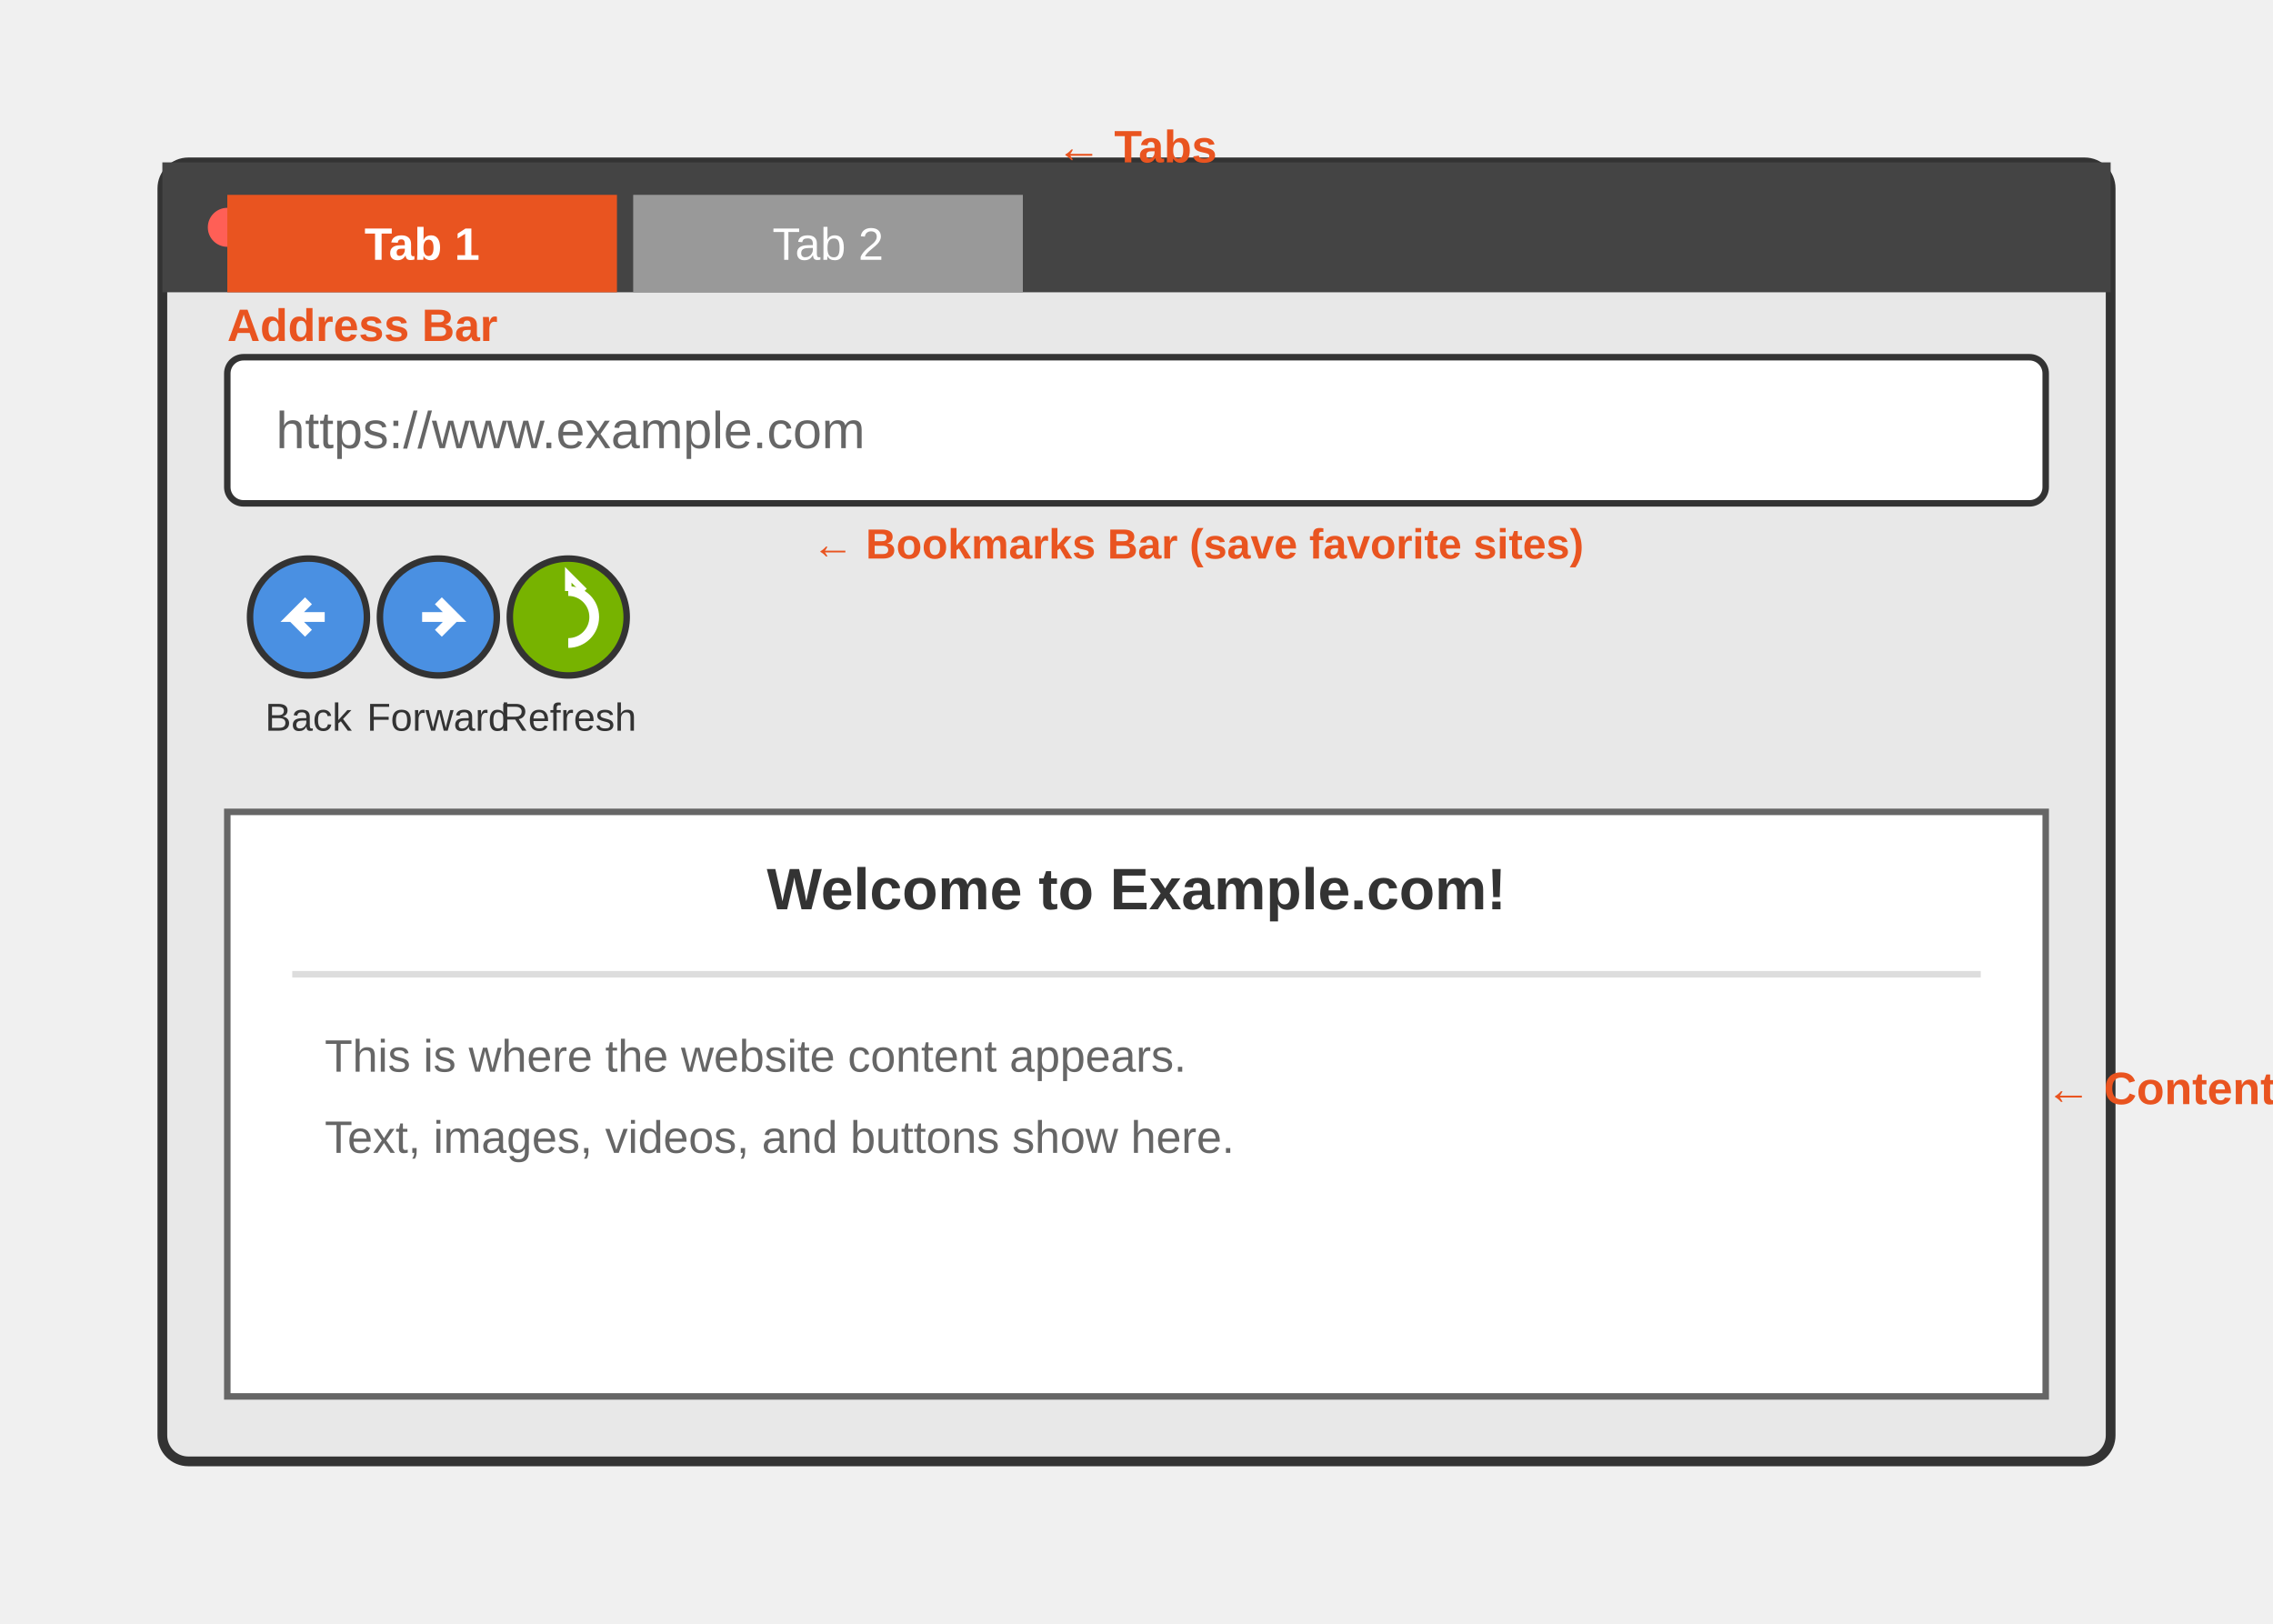
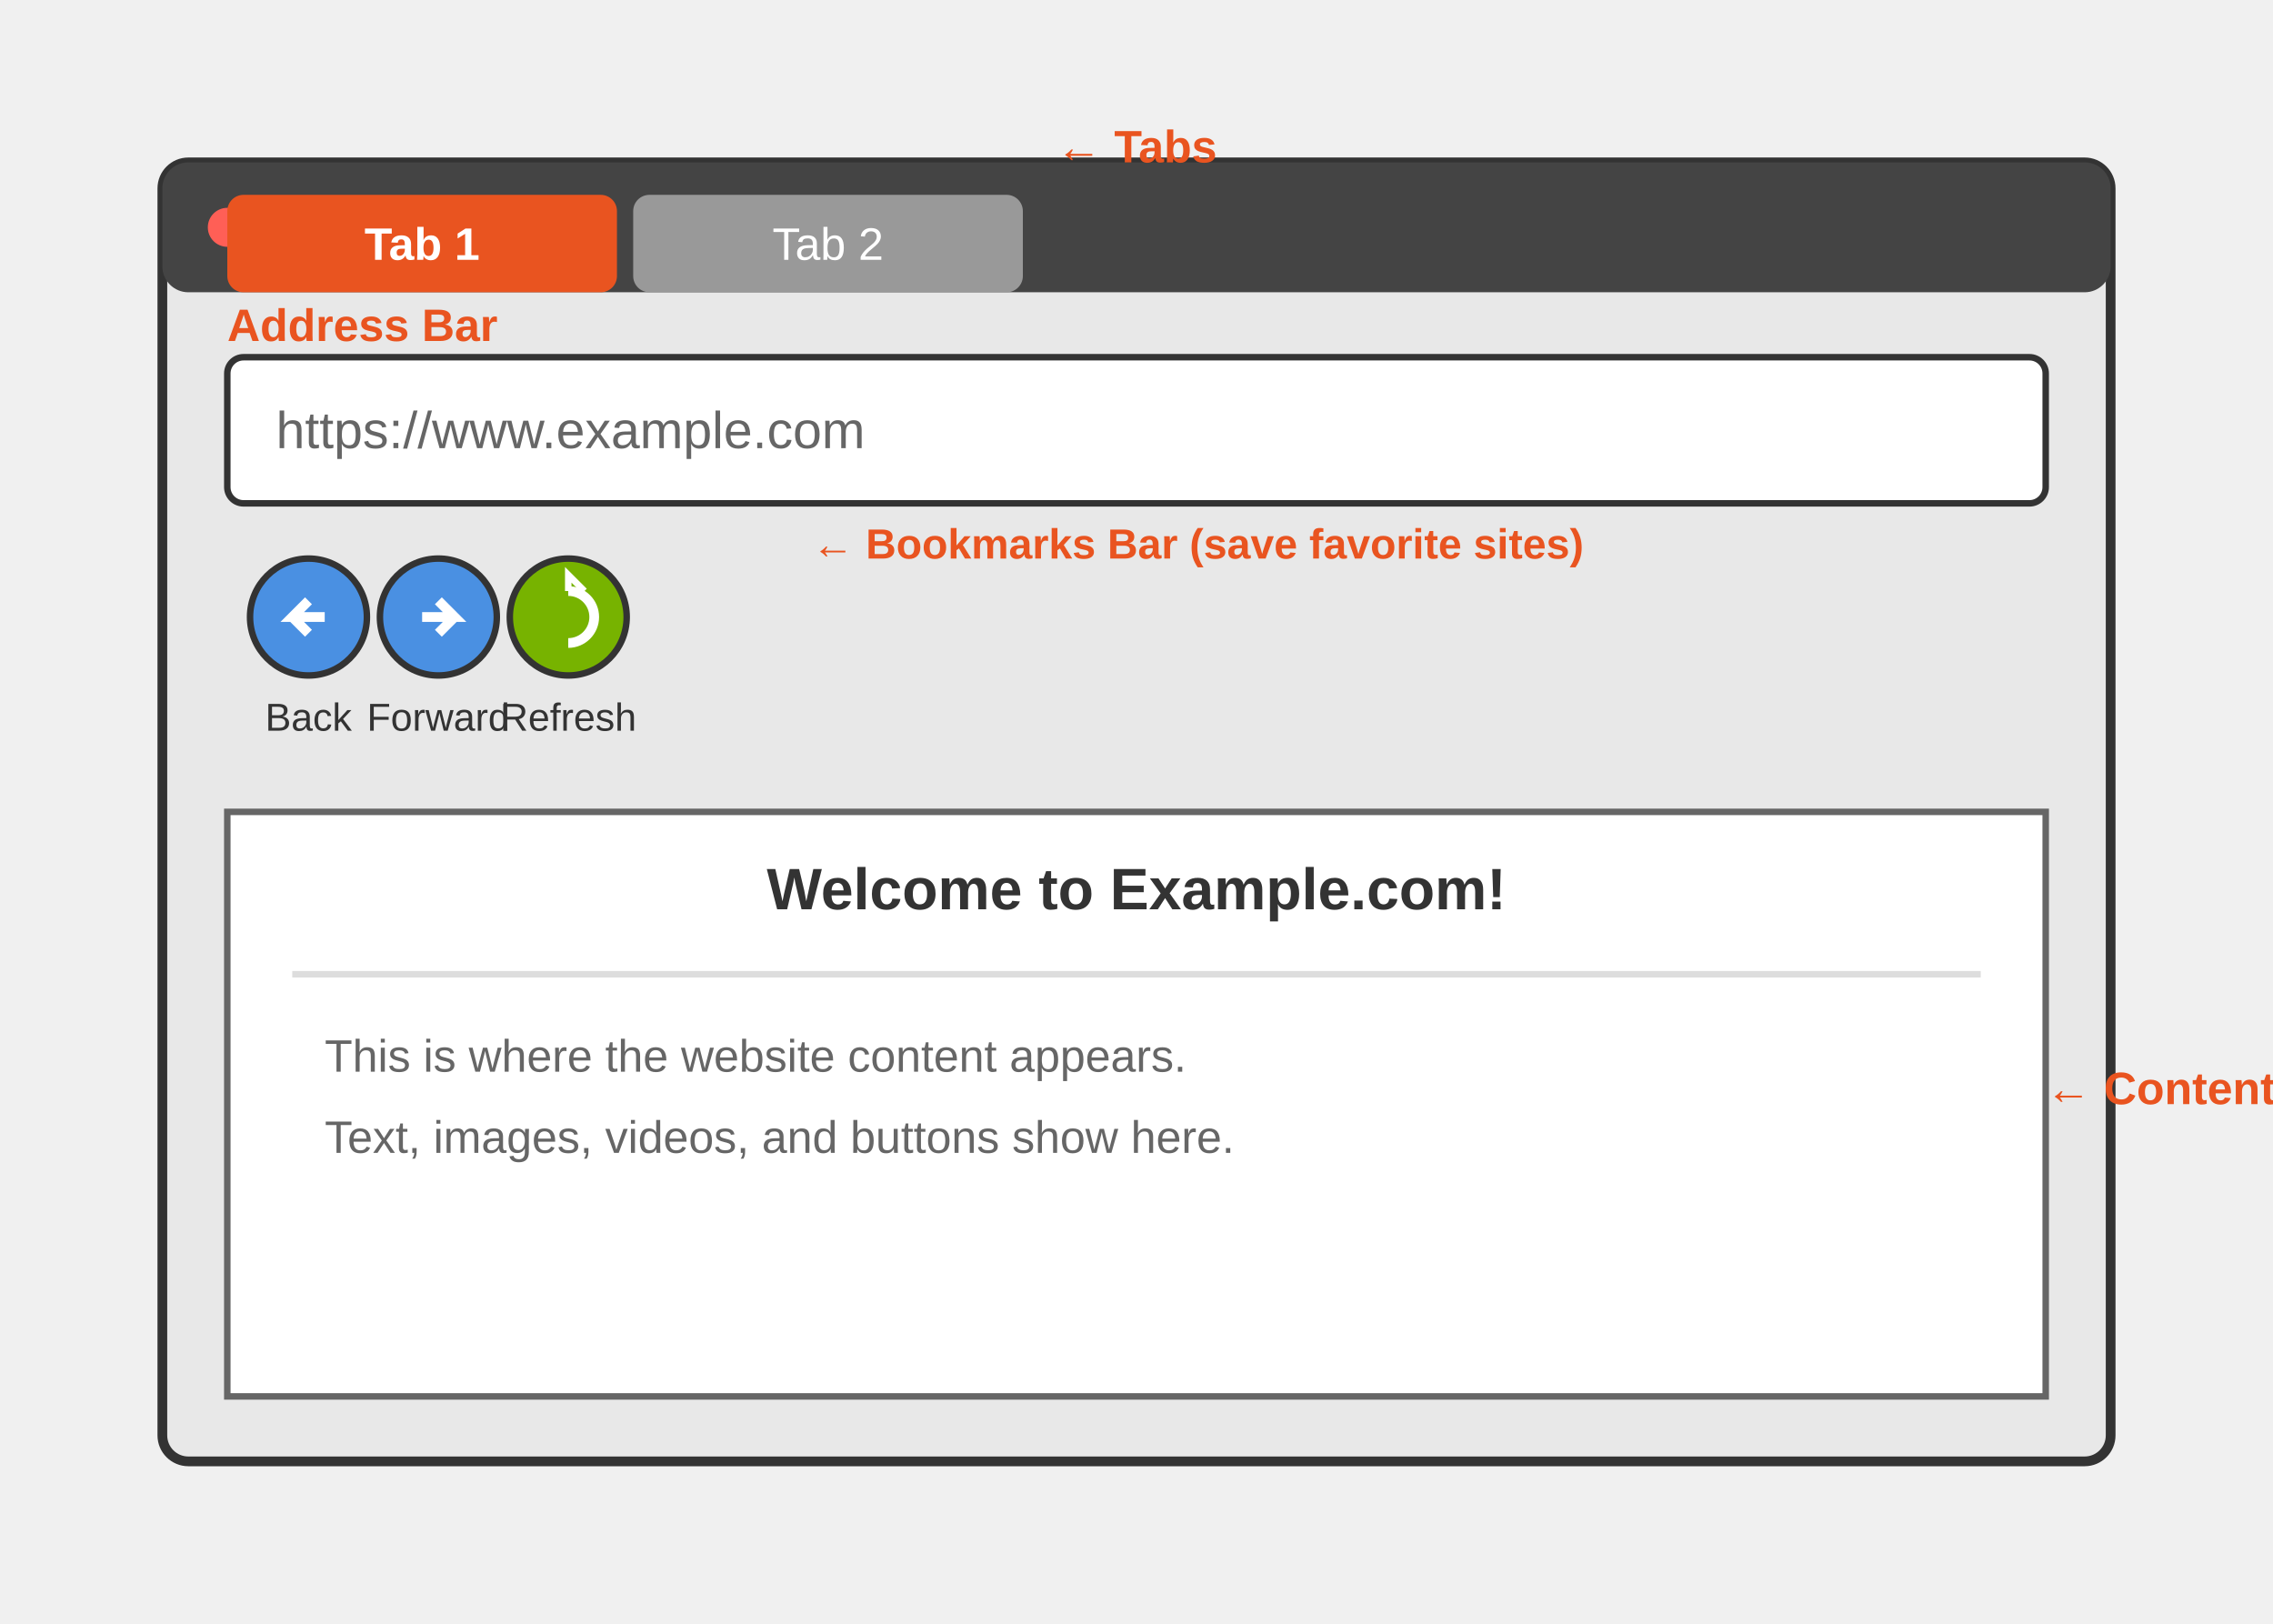
<svg xmlns="http://www.w3.org/2000/svg" viewBox="0 0 700 500">
  <rect x="50" y="50" width="600" height="400" fill="#E8E8E8" stroke="#333" stroke-width="3" rx="8" />
-   <rect x="50" y="50" width="600" height="40" fill="#444" rx="8 8 0 0" />
+   <rect x="50" y="50" width="600" height="40" fill="#444" rx="8" />
  <circle cx="70" cy="70" r="6" fill="#ff5f56" />
  <circle cx="90" cy="70" r="6" fill="#ffbd2e" />
  <circle cx="110" cy="70" r="6" fill="#27c93f" />
  <rect x="70" y="110" width="560" height="45" fill="#fff" stroke="#333" stroke-width="2" rx="5" />
  <text x="85" y="138" font-family="Arial, sans-serif" font-size="16" fill="#666">https://www.example.com</text>
  <text x="70" y="105" font-family="Arial, sans-serif" font-size="14" font-weight="bold" fill="#E95420">Address Bar</text>
  <circle cx="95" cy="190" r="18" fill="#4A90E2" stroke="#333" stroke-width="2" />
  <path d="M 100 190 L 90 190 L 95 185 M 90 190 L 95 195" stroke="#fff" stroke-width="3" fill="none" />
  <circle cx="135" cy="190" r="18" fill="#4A90E2" stroke="#333" stroke-width="2" />
  <path d="M 130 190 L 140 190 L 135 185 M 140 190 L 135 195" stroke="#fff" stroke-width="3" fill="none" />
  <text x="95" y="225" font-family="Arial, sans-serif" font-size="12" fill="#333" text-anchor="middle">Back</text>
  <text x="135" y="225" font-family="Arial, sans-serif" font-size="12" fill="#333" text-anchor="middle">Forward</text>
  <circle cx="175" cy="190" r="18" fill="#77B300" stroke="#333" stroke-width="2" />
  <path d="M 175 182 A 8 8 0 1 1 175 198" stroke="#fff" stroke-width="3" fill="none" />
  <path d="M 175 182 L 175 177 L 180 182" stroke="#fff" stroke-width="2" fill="none" />
  <text x="175" y="225" font-family="Arial, sans-serif" font-size="12" fill="#333" text-anchor="middle">Refresh</text>
-   <rect x="70" y="60" width="120" height="30" fill="#E95420" rx="5 5 0 0" />
+   <rect x="70" y="60" width="120" height="30" fill="#E95420" rx="5" />
  <text x="130" y="80" font-family="Arial, sans-serif" font-size="14" font-weight="bold" fill="#fff" text-anchor="middle">Tab 1</text>
-   <rect x="195" y="60" width="120" height="30" fill="#999" rx="5 5 0 0" />
+   <rect x="195" y="60" width="120" height="30" fill="#999" rx="5" />
  <text x="255" y="80" font-family="Arial, sans-serif" font-size="14" fill="#fff" text-anchor="middle">Tab 2</text>
  <text x="350" y="50" font-family="Arial, sans-serif" font-size="14" font-weight="bold" fill="#E95420" text-anchor="middle">← Tabs</text>
  <rect x="70" y="250" width="560" height="180" fill="#fff" stroke="#666" stroke-width="2" />
  <text x="350" y="280" font-family="Arial, sans-serif" font-size="18" font-weight="bold" fill="#333" text-anchor="middle">Welcome to Example.com!</text>
  <line x1="90" y1="300" x2="610" y2="300" stroke="#ddd" stroke-width="2" />
  <text x="100" y="330" font-family="Arial, sans-serif" font-size="14" fill="#666">This is where the website content appears.</text>
  <text x="100" y="355" font-family="Arial, sans-serif" font-size="14" fill="#666">Text, images, videos, and buttons show here.</text>
  <text x="630" y="340" font-family="Arial, sans-serif" font-size="14" font-weight="bold" fill="#E95420">← Content</text>
  <text x="250" y="172" font-family="Arial, sans-serif" font-size="13" fill="#E95420" font-weight="bold">← Bookmarks Bar (save favorite sites)</text>
</svg>
